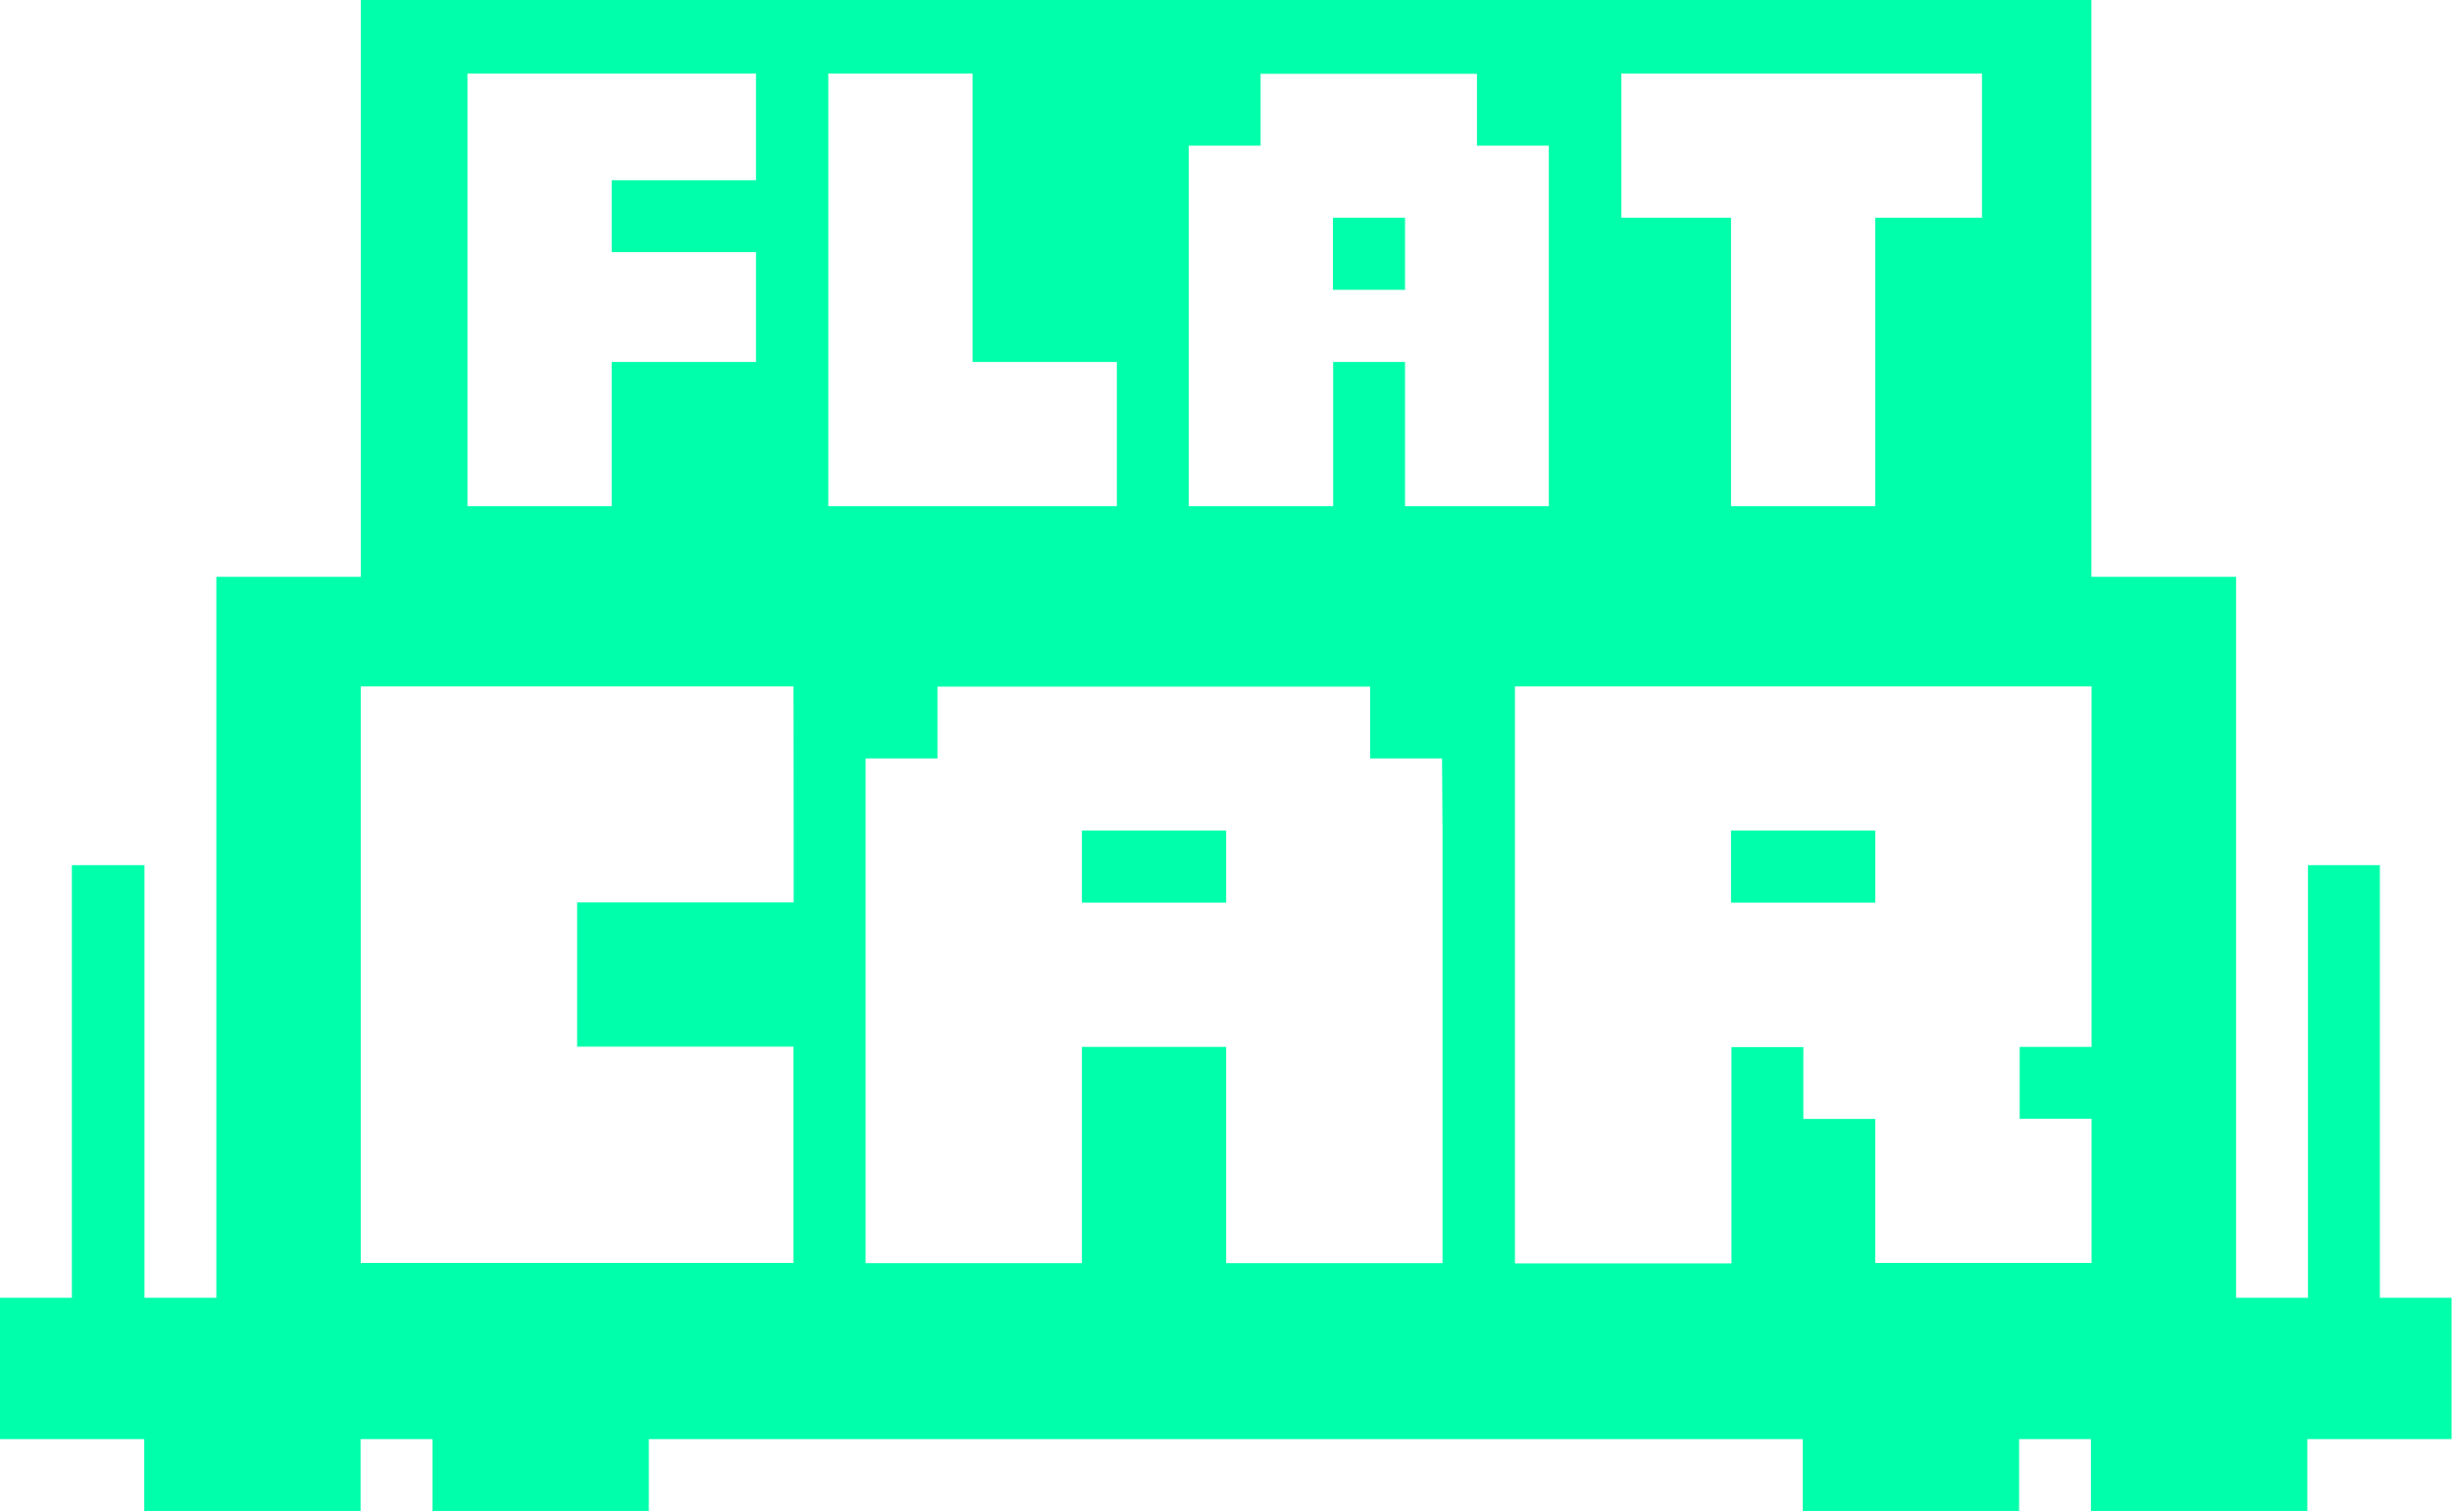
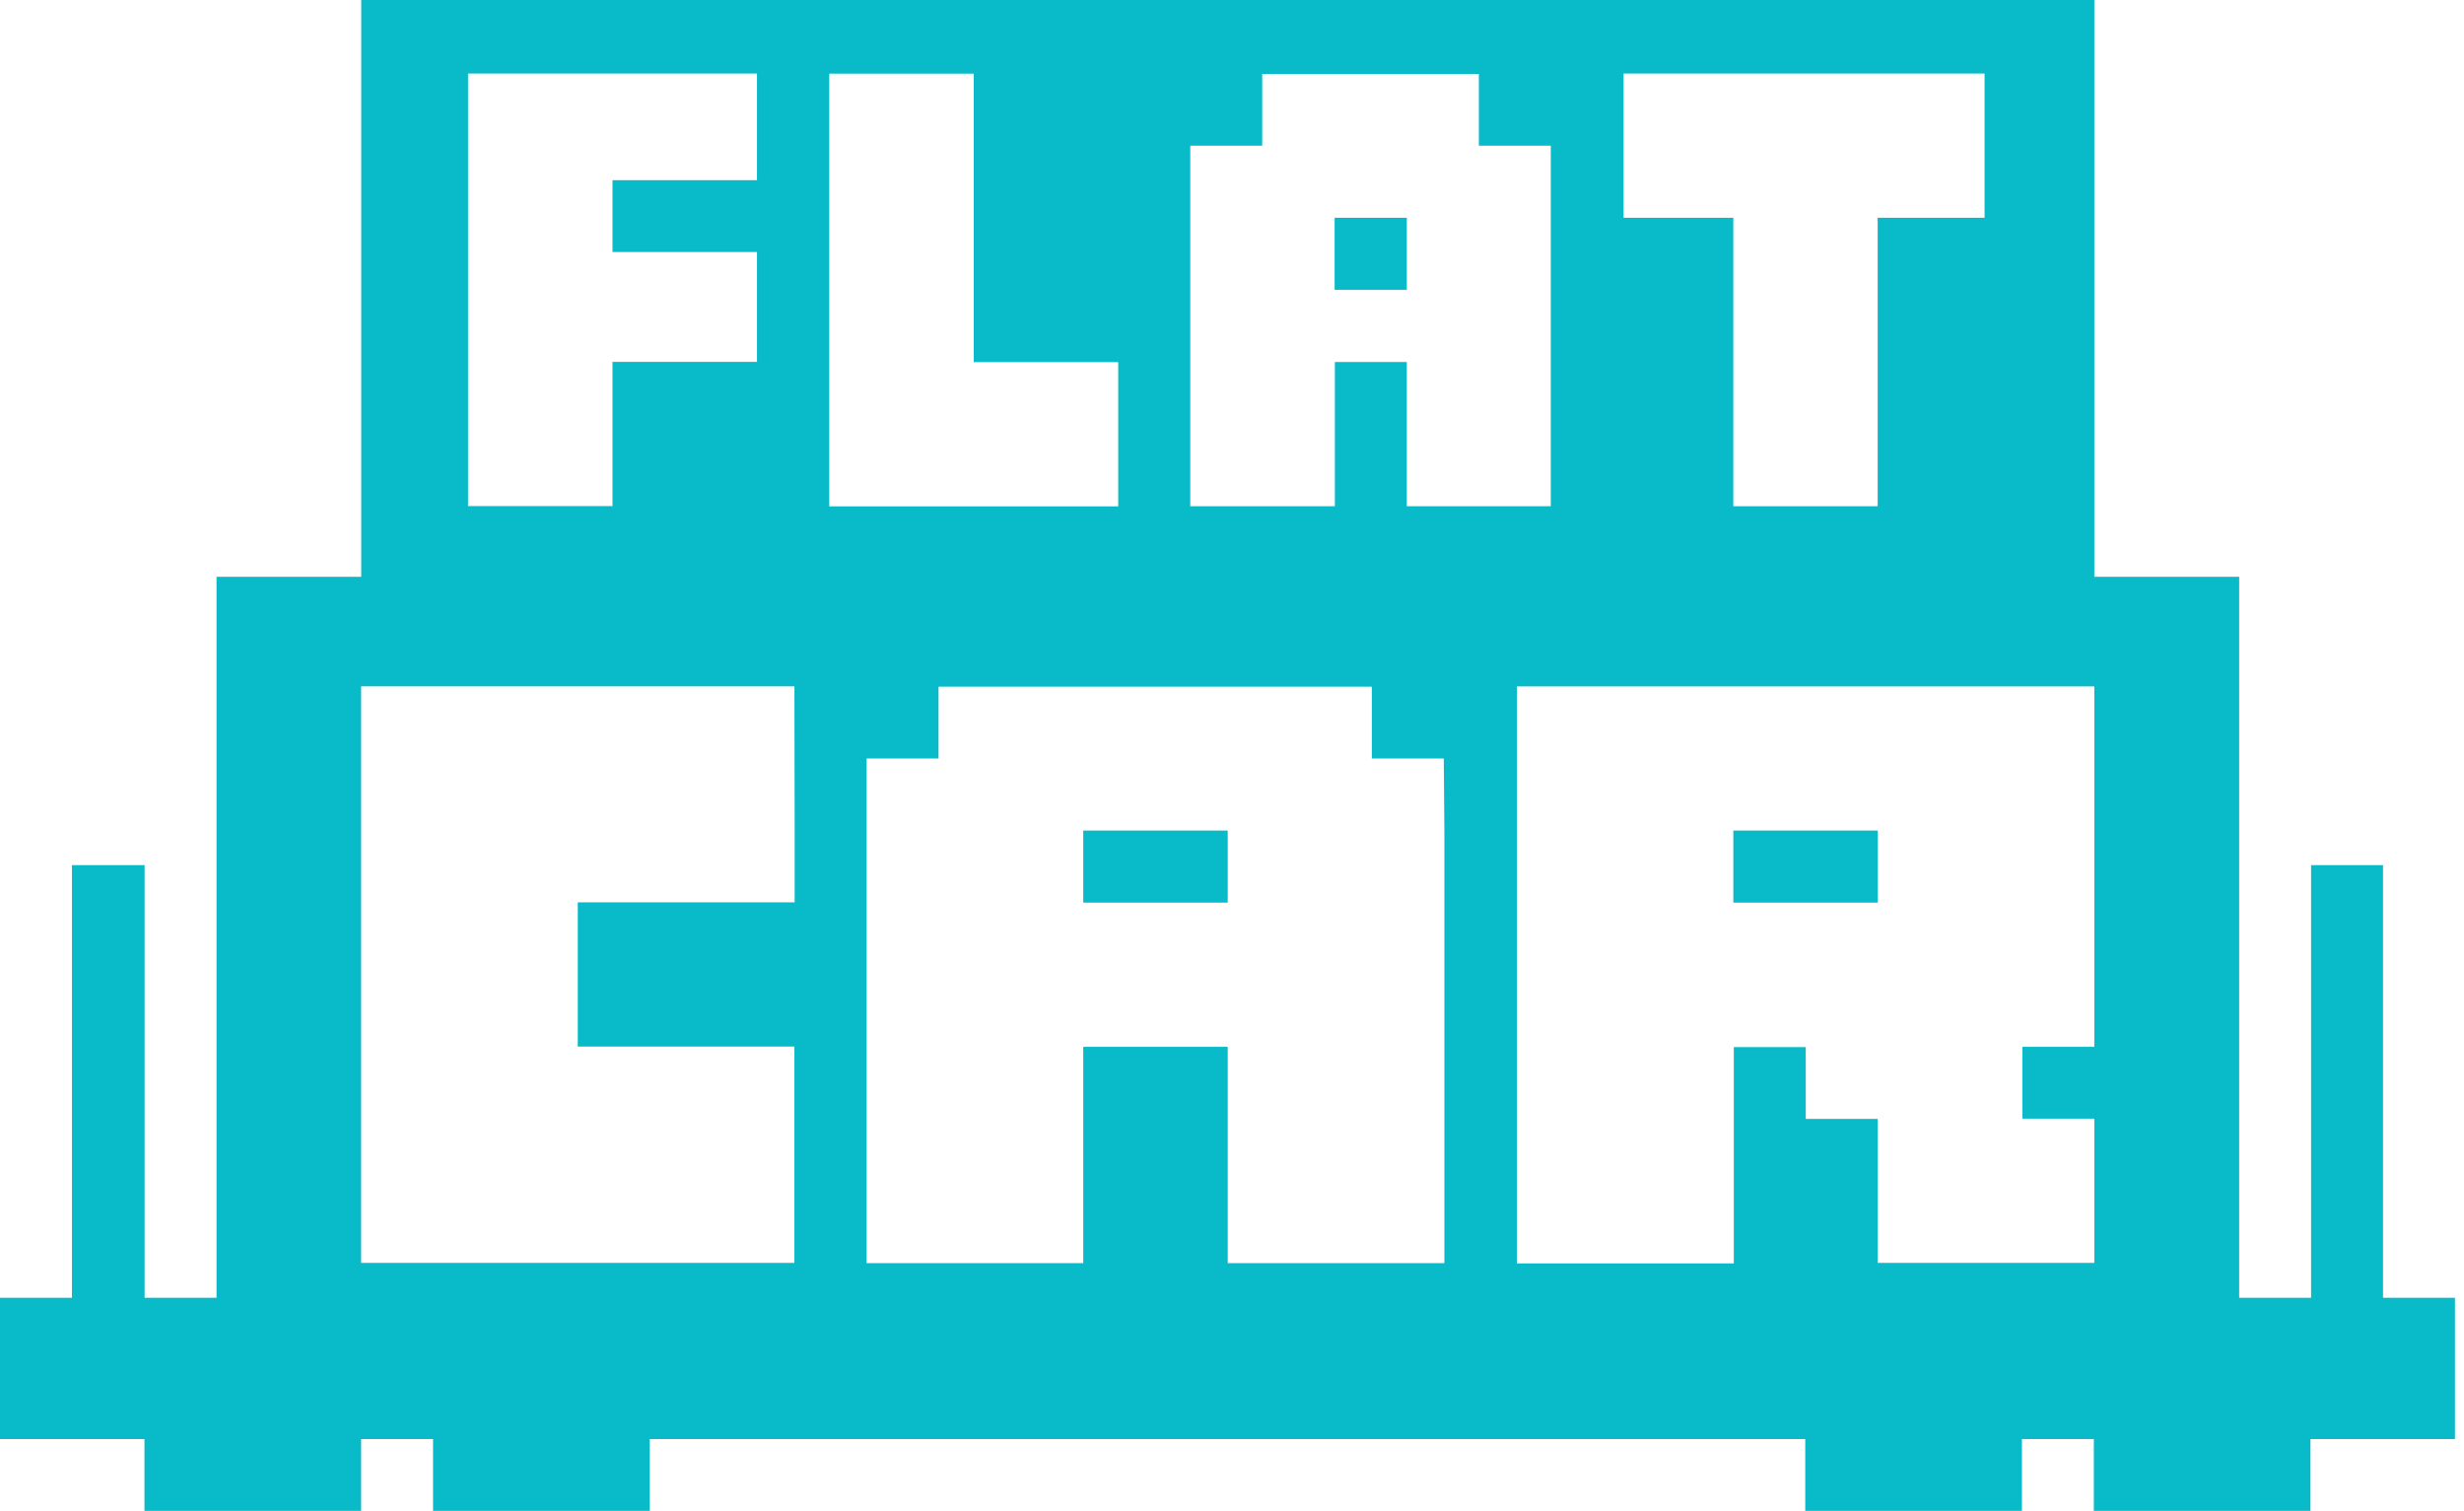
- <svg xmlns="http://www.w3.org/2000/svg" viewBox="0 0 443.48 273.39">
-   <defs>
-     <style>.cls-1{fill:#0fa;}</style>
-   </defs>
-   <g id="Layer_2" data-name="Layer 2">
-     <g id="Layer_1-2" data-name="Layer 1">
-       <rect class="cls-1" x="241.08" y="39.39" width="13.04" height="13.04" />
-       <rect class="cls-1" x="195.68" y="150.26" width="26.09" height="13.04" />
-       <rect class="cls-1" x="313.08" y="150.26" width="26.09" height="13.04" />
-       <path class="cls-1" d="M430.43,234.78V156.52h-13v78.26h-13V104.35H378.26V0h-313V104.35H39.13V234.78h-13V156.52H13v78.26H0v25.57H26.09v13H65.22v-13h13v13h39.13v-13h208.7v13h39.13v-13h13v13h39.13v-13h26.09V234.78ZM293.25,13.3h65.22V39.39H339.16V91.57H313.08V39.39H293.25ZM84.55,65.48V13.3h52.18V32.61H110.64v13h26.09V65.48H110.64V91.57H84.55Zm59,84.78v13H104.38v26.09h39.13v39.13H65.25V124.17h78.26Zm6.26-58.69V13.3h26.09V65.48H202V91.57H149.77ZM260.9,150.26v78.26H221.77V189.39H195.68v39.13H156.55v-91.3h13v-13h78.26v13h13Zm-6.78-58.69V65.48h-13V91.57H215V26.35h13v-13h39.13V26.35h13V91.57Zm124.17,58.69v39.13h-13v13h13v26.09H339.16V202.43h-13v-13h-13v39.13H274V124.17H378.29Z" />
-     </g>
-   </g>
+ <svg xmlns="http://www.w3.org/2000/svg" width="137" height="84" viewBox="0 0 137 84" fill="none">
+   <path d="M78.219 12.107H74.206V16.114H78.219V12.107Z" fill="#09BAC8" />
+   <path d="M68.262 46.177H60.229V50.183H68.262V46.177Z" fill="#09BAC8" />
+   <path d="M104.406 46.177H96.374V50.183H104.406V46.177Z" fill="#09BAC8" />
+   <path d="M132.497 72.152V48.101H128.498V72.152H124.499V32.07H116.445V0H20.085V32.07H12.039V72.152H8.04V48.101H3.999V72.152H0V80.007H8.033V84H20.079V80.007H24.078V84H36.124V80.007H100.373V84H112.419V80.007H116.418V84H128.464V80.007H136.497V72.152H132.497ZM90.265 4.088H110.344V12.107H104.399V28.146H96.373V12.107H90.272V4.088H90.265ZM26.023 20.126V4.088H42.089V10.019H34.056V14.011H42.089V20.12H34.056V28.139H26.023V20.126ZM44.184 46.177V50.169H32.124V58.188H44.17V70.214H20.079V38.158H44.17L44.184 46.177ZM46.108 28.146V4.095H54.141V20.133H62.174V28.152H46.095H46.108V28.146ZM80.308 46.177V70.228H68.262V58.202H60.229V70.228H48.183V42.171H52.183V38.178H76.274V42.171H80.274L80.308 46.177ZM78.219 28.146V20.126H74.22V28.146H66.18V8.101H70.18V4.109H82.225V8.101H86.225V28.146H78.219ZM116.445 46.177V58.202H112.446V62.195H116.445V70.214H104.399V62.208H100.4V58.216H96.401V70.241H84.341V38.164H116.445V46.177Z" fill="#09BAC8" />
</svg>
